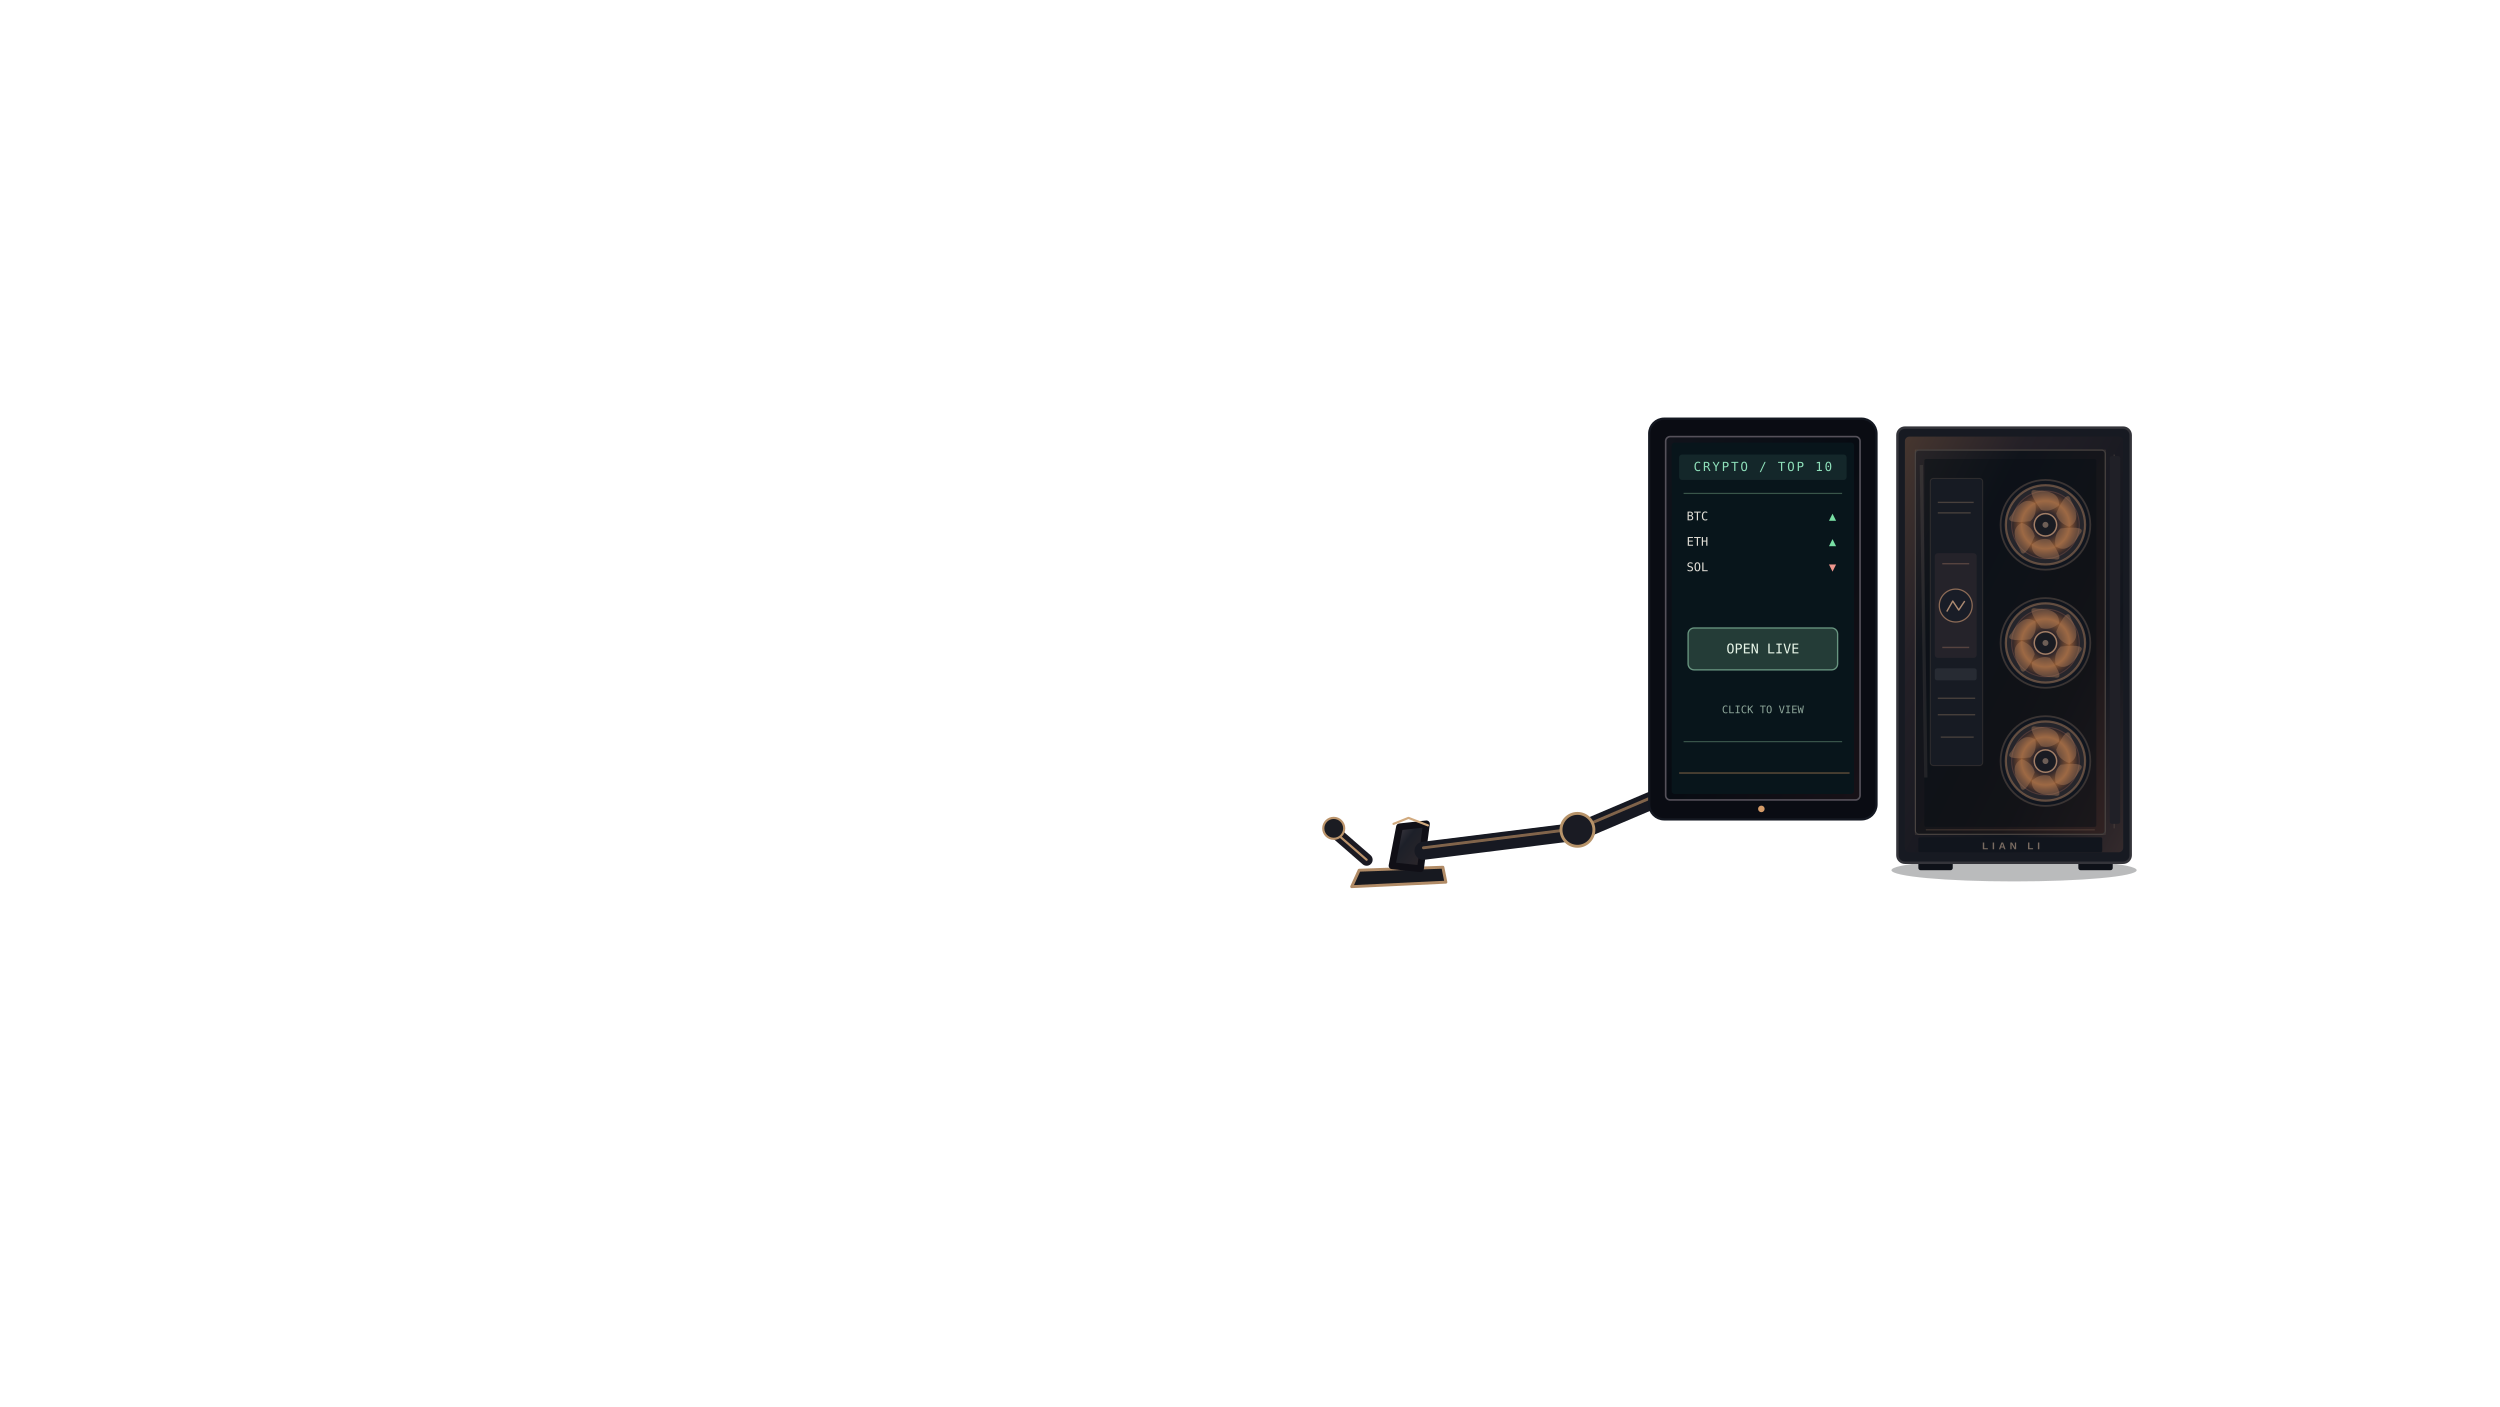
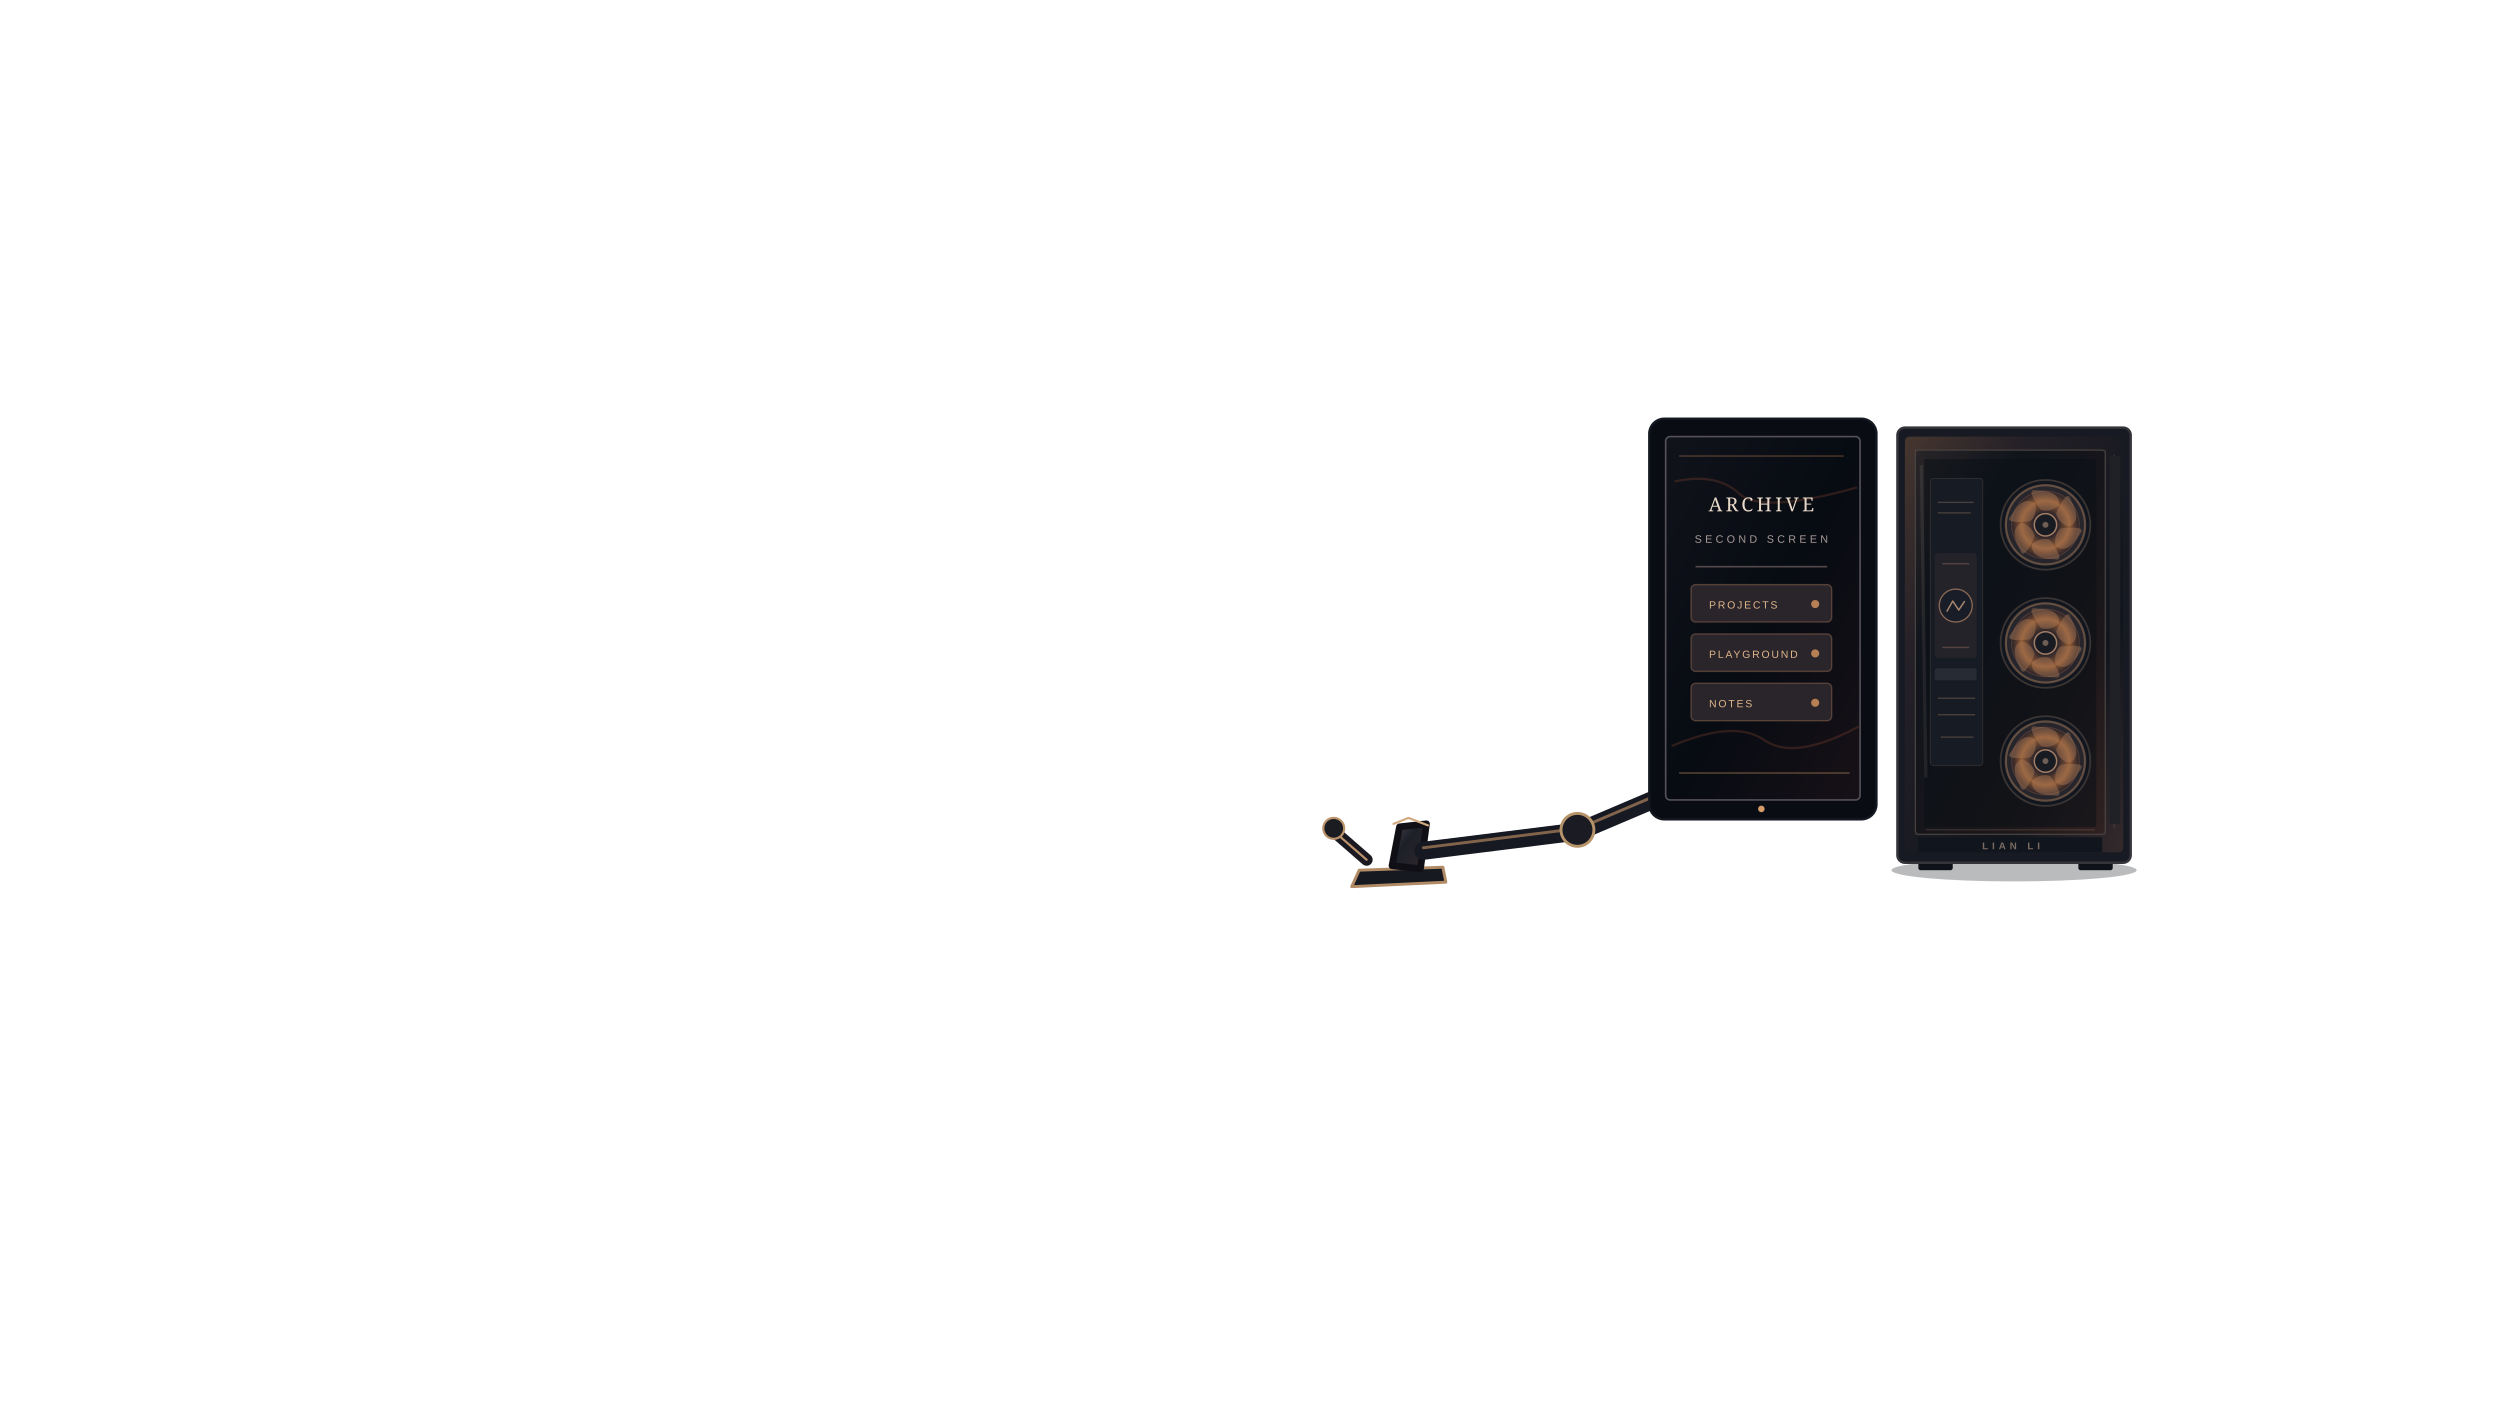
<svg xmlns="http://www.w3.org/2000/svg" width="1672" height="941" viewBox="0 0 1672 941" preserveAspectRatio="none" aria-hidden="true">
  <defs>
    <linearGradient id="metal" x1="0" y1="0" x2="1" y2="1">
      <stop stop-color="#49434a" />
      <stop offset=".4" stop-color="#1d2029" />
      <stop offset=".8" stop-color="#29252a" />
      <stop offset="1" stop-color="#0e1118" />
    </linearGradient>
    <linearGradient id="tower" x1="0" y1="0" x2="1" y2="1">
      <stop stop-color="#46362f" />
      <stop offset=".28" stop-color="#242027" />
      <stop offset=".72" stop-color="#11151d" />
      <stop offset="1" stop-color="#342a2c" />
    </linearGradient>
    <linearGradient id="glass" x1="0" y1="0" x2="1" y2="1">
      <stop stop-color="#292528" />
      <stop offset=".28" stop-color="#10141b" />
      <stop offset=".72" stop-color="#1b171a" />
      <stop offset="1" stop-color="#312222" />
    </linearGradient>
    <radialGradient id="fan">
      <stop stop-color="#ebbd8d" />
      <stop offset=".15" stop-color="#a96634" />
      <stop offset=".36" stop-color="#302429" />
      <stop offset=".71" stop-color="#cb793c" />
      <stop offset=".86" stop-color="#71452e" />
      <stop offset="1" stop-color="#2a2227" />
    </radialGradient>
    <linearGradient id="screen" x1="0" y1="0" x2="1" y2="1">
      <stop stop-color="#11131b" />
      <stop offset=".5" stop-color="#070b12" />
      <stop offset="1" stop-color="#171117" />
    </linearGradient>
    <linearGradient id="rim">
      <stop stop-color="#d0a178" />
      <stop offset=".48" stop-color="#5a4641" />
      <stop offset="1" stop-color="#ad7b51" />
    </linearGradient>
  </defs>
  <g stroke-linecap="round" stroke-linejoin="round">
    <path d="M909 582 L965 580 L967 590 L904 593 Z" fill="#171920" stroke="#b18b66" stroke-width="1.95" />
    <path d="M931 579 L936 553 L954 551 L950 581 Z" fill="url(#metal)" stroke="#100f16" stroke-width="4.55" />
    <path d="M932 551 L942 547 L955 552" fill="none" stroke="#d1aa7f" stroke-width="1.46" />
    <path d="M952 569 L1056 556 L1143 519" fill="none" stroke="#171922" stroke-width="12.06" />
    <path d="M952 567 L1056 554 L1143 517" fill="none" stroke="#a47d58" stroke-width="1.95" opacity=".75" />
    <circle cx="1055" cy="555" r="11" fill="#1a1b23" stroke="#b79369" stroke-width="1.95" />
    <circle cx="1143" cy="519" r="10" fill="#1a1b23" stroke="#b79369" stroke-width="1.95" />
    <path d="M1150 519 L1157 532 L1200 541" fill="none" stroke="#29252b" stroke-width="6.7" />
    <path d="M1153 522 L1200 539" fill="none" stroke="#c19461" stroke-opacity="0.56" stroke-width="1.46" />
    <path d="M914 575 L891 555" fill="none" stroke="#1a1922" stroke-width="8.04" />
    <path d="M914 575 L891 555" fill="none" stroke="#bc946c" stroke-width="1.46" />
    <circle cx="892" cy="554" r="7" fill="#1b1c22" stroke="#bb946b" stroke-width="1.46" />
  </g>
  <g>
    <rect x="1103" y="280" width="152" height="268" rx="10" fill="#0a0c13" stroke="#141821" stroke-width="1.5" />
    <rect x="1114" y="292" width="130" height="243" rx="3" fill="url(#screen)" stroke="#55515a" stroke-width="1.09" />
-     <rect x="1118" y="296" width="122" height="235" rx="2" fill="#08151b" />
-     <rect x="1123" y="304" width="112" height="17" rx="2" fill="#14272a" />
-     <text x="1179" y="315" text-anchor="middle" fill="#8ee0ba" font-size="8.4" font-family="monospace" letter-spacing="1.2">CRYPTO / TOP 10</text>
-     <path d="M1126 330 H1232 M1126 496 H1232" stroke="#39554a" stroke-width="0.8" />
-     <g font-size="8" font-family="monospace" fill="#e2dfd7">
-       <text x="1128" y="348">BTC</text>
-       <text x="1128" y="365">ETH</text>
-       <text x="1128" y="382">SOL</text>
-       <text x="1228" y="348" fill="#78dfa4" text-anchor="end">▲</text>
-       <text x="1228" y="365" fill="#78dfa4" text-anchor="end">▲</text>
-       <text x="1228" y="382" fill="#ef968d" text-anchor="end">▼</text>
+     <path d="M1120 322 Q1148 316 1163 330 T1242 326 M1118 499 Q1160 481 1180 495 T1243 486" fill="none" stroke="#aa5639" stroke-opacity="0.24" stroke-width="1.53" />
+     <path d="M1123 305 L1233 305" stroke="#9b6a4c" stroke-opacity="0.44" />
+     <text x="1178" y="342" text-anchor="middle" fill="#e8d9c9" font-size="13" font-family="Georgia,serif" letter-spacing="2.2">ARCHIVE</text>
+     <text x="1178" y="363" text-anchor="middle" fill="#a99b98" font-size="7.2" font-family="Arial,sans-serif" letter-spacing="2.2">SECOND SCREEN</text>
+     <path d="M1134 379 H1222" stroke="#524a4b" stroke-width="1.09" />
+     <g fill="#29252a" stroke="#8d6650" stroke-opacity="0.52" stroke-width="0.92">
+       <rect x="1131" y="391" width="94" height="25" rx="3" />
+       <rect x="1131" y="424" width="94" height="25" rx="3" />
+       <rect x="1131" y="457" width="94" height="25" rx="3" />
    </g>
-     <rect x="1129" y="420" width="100" height="28" rx="4" fill="#243c37" stroke="#689580" stroke-width="0.9" />
-     <text x="1179" y="437" text-anchor="middle" fill="#e6f4e7" font-size="9" font-family="monospace">OPEN LIVE</text>
-     <text x="1179" y="477" text-anchor="middle" fill="#8ea79a" font-size="7" font-family="monospace">CLICK TO VIEW</text>
+     <g font-size="7" font-family="Arial,sans-serif" fill="#e1b68b" letter-spacing="1.2">
+       <text x="1143" y="407">PROJECTS</text>
+       <text x="1143" y="440">PLAYGROUND</text>
+       <text x="1143" y="473">NOTES</text>
+     </g>
+     <g fill="#b78054">
+       <circle cx="1214" cy="404" r="2.7" />
+       <circle cx="1214" cy="437" r="2.7" />
+       <circle cx="1214" cy="470" r="2.7" />
+     </g>
    <path d="M1123 517 L1237 517" stroke="#98724f" stroke-width="0.92" opacity=".6" />
    <circle cx="1178" cy="541" r="2.2" fill="#d59b68" />
  </g>
  <g id="pc-front-elevation" stroke-linejoin="round">
    <ellipse cx="1347" cy="582" rx="82" ry="7.5" fill="#070a0e" opacity=".28" />
    <rect x="1283" y="574" width="23" height="8" rx="1.5" fill="#0e1118" />
    <rect x="1390" y="574" width="23" height="8" rx="1.5" fill="#0e1118" />
    <rect x="1269" y="286" width="156" height="291" rx="5" fill="#171a22" stroke="#34343a" stroke-width="1.65" />
    <rect x="1274" y="292" width="146" height="278" rx="3" fill="url(#tower)" />
    <rect x="1281" y="301" width="127" height="257" rx="2.5" fill="url(#glass)" stroke="#393739" stroke-width=".8" />
    <rect x="1287" y="307" width="115" height="246" rx="1" fill="#0a1016" fill-opacity=".53" />
    <path d="M1281 301 H1408 V558 H1281 Z" fill="none" stroke="#87715e" stroke-opacity=".25" stroke-width=".65" />
    <path d="M1414 304 V554" stroke="#5c514a" stroke-opacity=".4" stroke-width="1" />
    <rect x="1411" y="305" width="7" height="246" rx="1.5" fill="#202027" />
    <rect x="1291" y="320" width="35" height="192" rx="2" fill="#171b23" stroke="#60534a" stroke-opacity=".34" stroke-width=".7" />
    <path d="M1296 336 H1320 M1296 343 H1318 M1296 467 H1321 M1296 478 H1321 M1298 493 H1320" stroke="#8a735e" stroke-opacity=".43" stroke-width=".9" fill="none" />
    <rect x="1294" y="370" width="28" height="70" rx="2" fill="#25232a" />
    <path d="M1299 377 H1317 M1299 433 H1317" stroke="#7d5d50" stroke-width=".9" opacity=".56" />
    <circle cx="1308" cy="405" r="11" fill="#191d27" stroke="#8c6b56" stroke-width=".85" />
    <path d="M1302 409 L1306 402 L1310 408 L1314 402" stroke="#ad8b72" stroke-width=".95" fill="none" />
    <rect x="1294" y="447" width="28" height="8" rx="1.5" fill="#272b33" />
    <g transform="translate(1368 351)">
      <circle r="30" fill="#10151e" stroke="#3a3433" stroke-width="1.2" />
      <circle r="26.5" fill="#25252b" stroke="#9c7457" stroke-opacity=".55" stroke-width="1.5" />
      <circle r="22.6" fill="url(#fan)" fill-opacity=".65" stroke="#4f3937" stroke-width=".75" />
      <g fill="#ae7c59" opacity=".42">
        <path d="M-3 -10 Q-14 -25 -6 -23 Q10 -23 9 -13 Q3 -8 -3 -10Z" transform="rotate(0)" />
        <path d="M-3 -10 Q-14 -25 -6 -23 Q10 -23 9 -13 Q3 -8 -3 -10Z" transform="rotate(60)" />
        <path d="M-3 -10 Q-14 -25 -6 -23 Q10 -23 9 -13 Q3 -8 -3 -10Z" transform="rotate(120)" />
        <path d="M-3 -10 Q-14 -25 -6 -23 Q10 -23 9 -13 Q3 -8 -3 -10Z" transform="rotate(180)" />
        <path d="M-3 -10 Q-14 -25 -6 -23 Q10 -23 9 -13 Q3 -8 -3 -10Z" transform="rotate(240)" />
        <path d="M-3 -10 Q-14 -25 -6 -23 Q10 -23 9 -13 Q3 -8 -3 -10Z" transform="rotate(300)" />
      </g>
      <circle r="7.5" fill="#191b22" stroke="#a27e66" stroke-width="1" />
      <circle r="2" fill="#a58a78" opacity=".6" />
    </g>
    <g transform="translate(1368 430)">
      <circle r="30" fill="#10151e" stroke="#3a3433" stroke-width="1.2" />
      <circle r="26.5" fill="#25252b" stroke="#9c7457" stroke-opacity=".55" stroke-width="1.5" />
      <circle r="22.6" fill="url(#fan)" fill-opacity=".65" stroke="#4f3937" stroke-width=".75" />
      <g fill="#ae7c59" opacity=".42">
        <path d="M-3 -10 Q-14 -25 -6 -23 Q10 -23 9 -13 Q3 -8 -3 -10Z" transform="rotate(0)" />
        <path d="M-3 -10 Q-14 -25 -6 -23 Q10 -23 9 -13 Q3 -8 -3 -10Z" transform="rotate(60)" />
        <path d="M-3 -10 Q-14 -25 -6 -23 Q10 -23 9 -13 Q3 -8 -3 -10Z" transform="rotate(120)" />
        <path d="M-3 -10 Q-14 -25 -6 -23 Q10 -23 9 -13 Q3 -8 -3 -10Z" transform="rotate(180)" />
        <path d="M-3 -10 Q-14 -25 -6 -23 Q10 -23 9 -13 Q3 -8 -3 -10Z" transform="rotate(240)" />
        <path d="M-3 -10 Q-14 -25 -6 -23 Q10 -23 9 -13 Q3 -8 -3 -10Z" transform="rotate(300)" />
      </g>
      <circle r="7.5" fill="#191b22" stroke="#a27e66" stroke-width="1" />
      <circle r="2" fill="#a58a78" opacity=".6" />
    </g>
    <g transform="translate(1368 509)">
      <circle r="30" fill="#10151e" stroke="#3a3433" stroke-width="1.2" />
      <circle r="26.5" fill="#25252b" stroke="#9c7457" stroke-opacity=".55" stroke-width="1.5" />
      <circle r="22.6" fill="url(#fan)" fill-opacity=".65" stroke="#4f3937" stroke-width=".75" />
      <g fill="#ae7c59" opacity=".42">
        <path d="M-3 -10 Q-14 -25 -6 -23 Q10 -23 9 -13 Q3 -8 -3 -10Z" transform="rotate(0)" />
        <path d="M-3 -10 Q-14 -25 -6 -23 Q10 -23 9 -13 Q3 -8 -3 -10Z" transform="rotate(60)" />
        <path d="M-3 -10 Q-14 -25 -6 -23 Q10 -23 9 -13 Q3 -8 -3 -10Z" transform="rotate(120)" />
        <path d="M-3 -10 Q-14 -25 -6 -23 Q10 -23 9 -13 Q3 -8 -3 -10Z" transform="rotate(180)" />
        <path d="M-3 -10 Q-14 -25 -6 -23 Q10 -23 9 -13 Q3 -8 -3 -10Z" transform="rotate(240)" />
        <path d="M-3 -10 Q-14 -25 -6 -23 Q10 -23 9 -13 Q3 -8 -3 -10Z" transform="rotate(300)" />
      </g>
      <circle r="7.5" fill="#191b22" stroke="#a27e66" stroke-width="1" />
      <circle r="2" fill="#a58a78" opacity=".6" />
    </g>
    <path d="M1285 311 L1288 520" stroke="#d4c4b2" stroke-opacity=".10" stroke-width="2.2" />
    <path d="M1288 555 H1401" stroke="#8d6d59" stroke-opacity=".34" stroke-width=".75" />
    <rect x="1283" y="560" width="123" height="10" rx="1" fill="#11151d" />
    <text x="1345" y="568" text-anchor="middle" font-family="Arial,sans-serif" font-size="6.6" font-weight="700" letter-spacing="2.6" fill="#aa9381" opacity=".68">LIAN LI</text>
  </g>
</svg>
